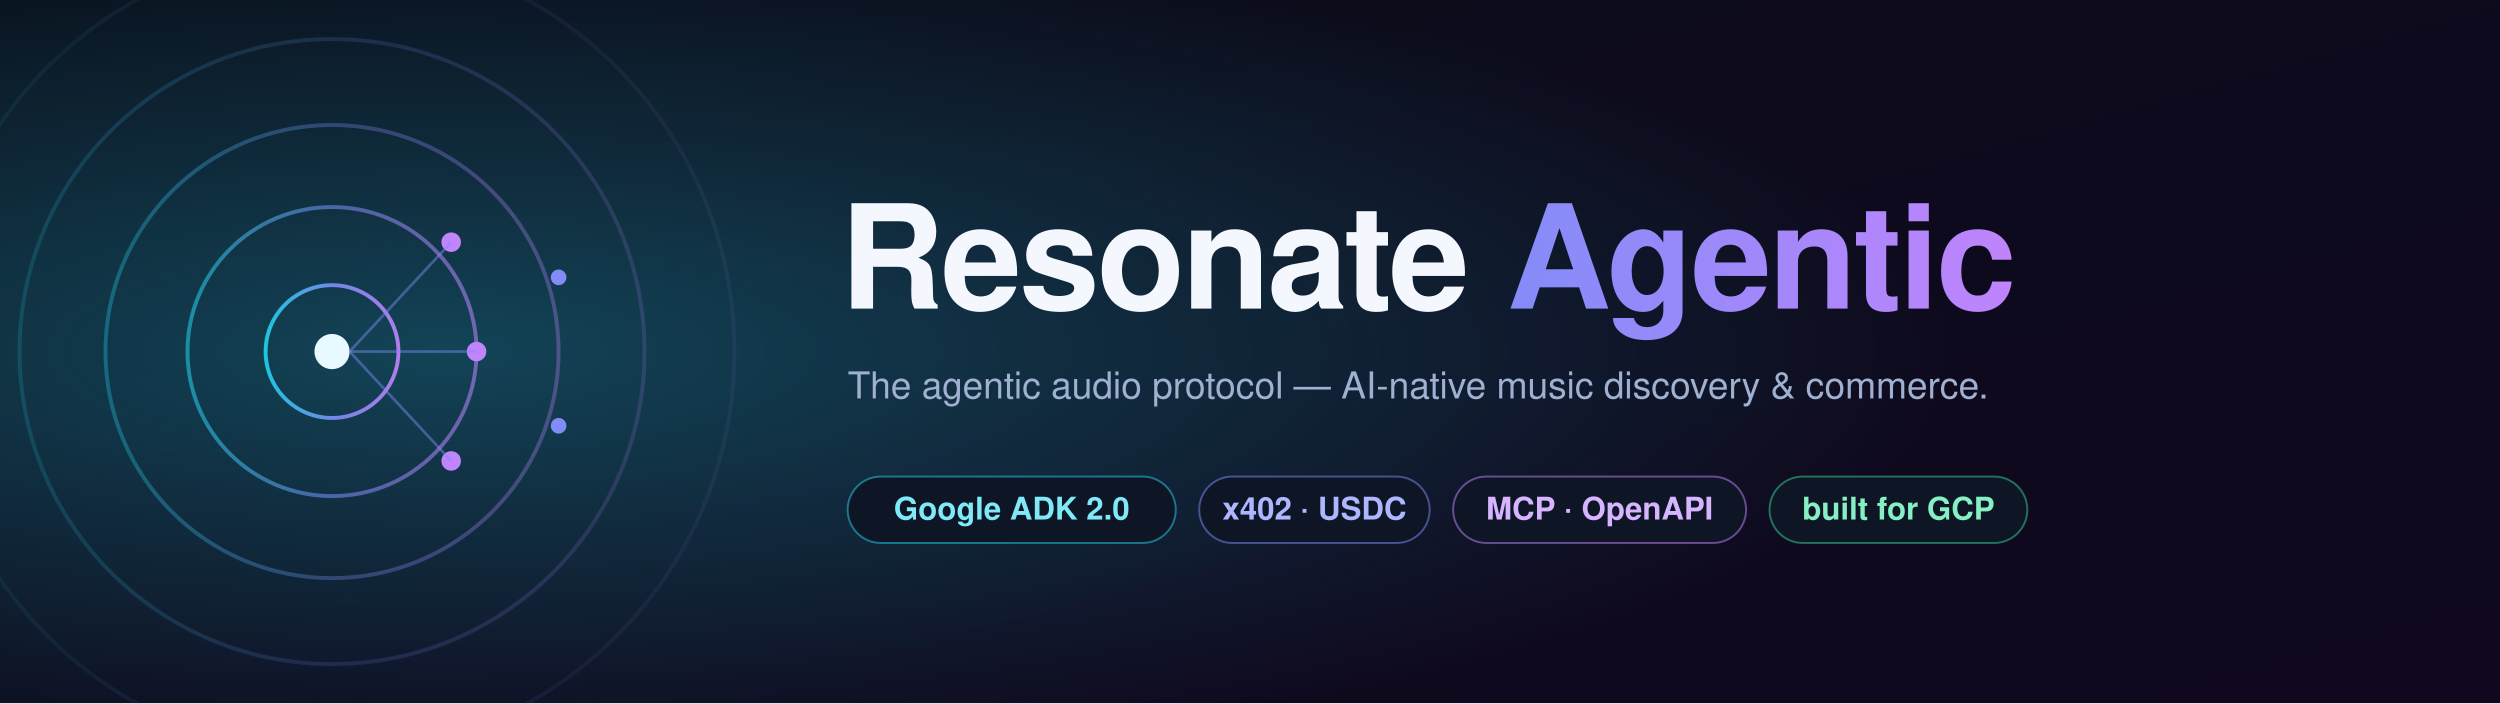
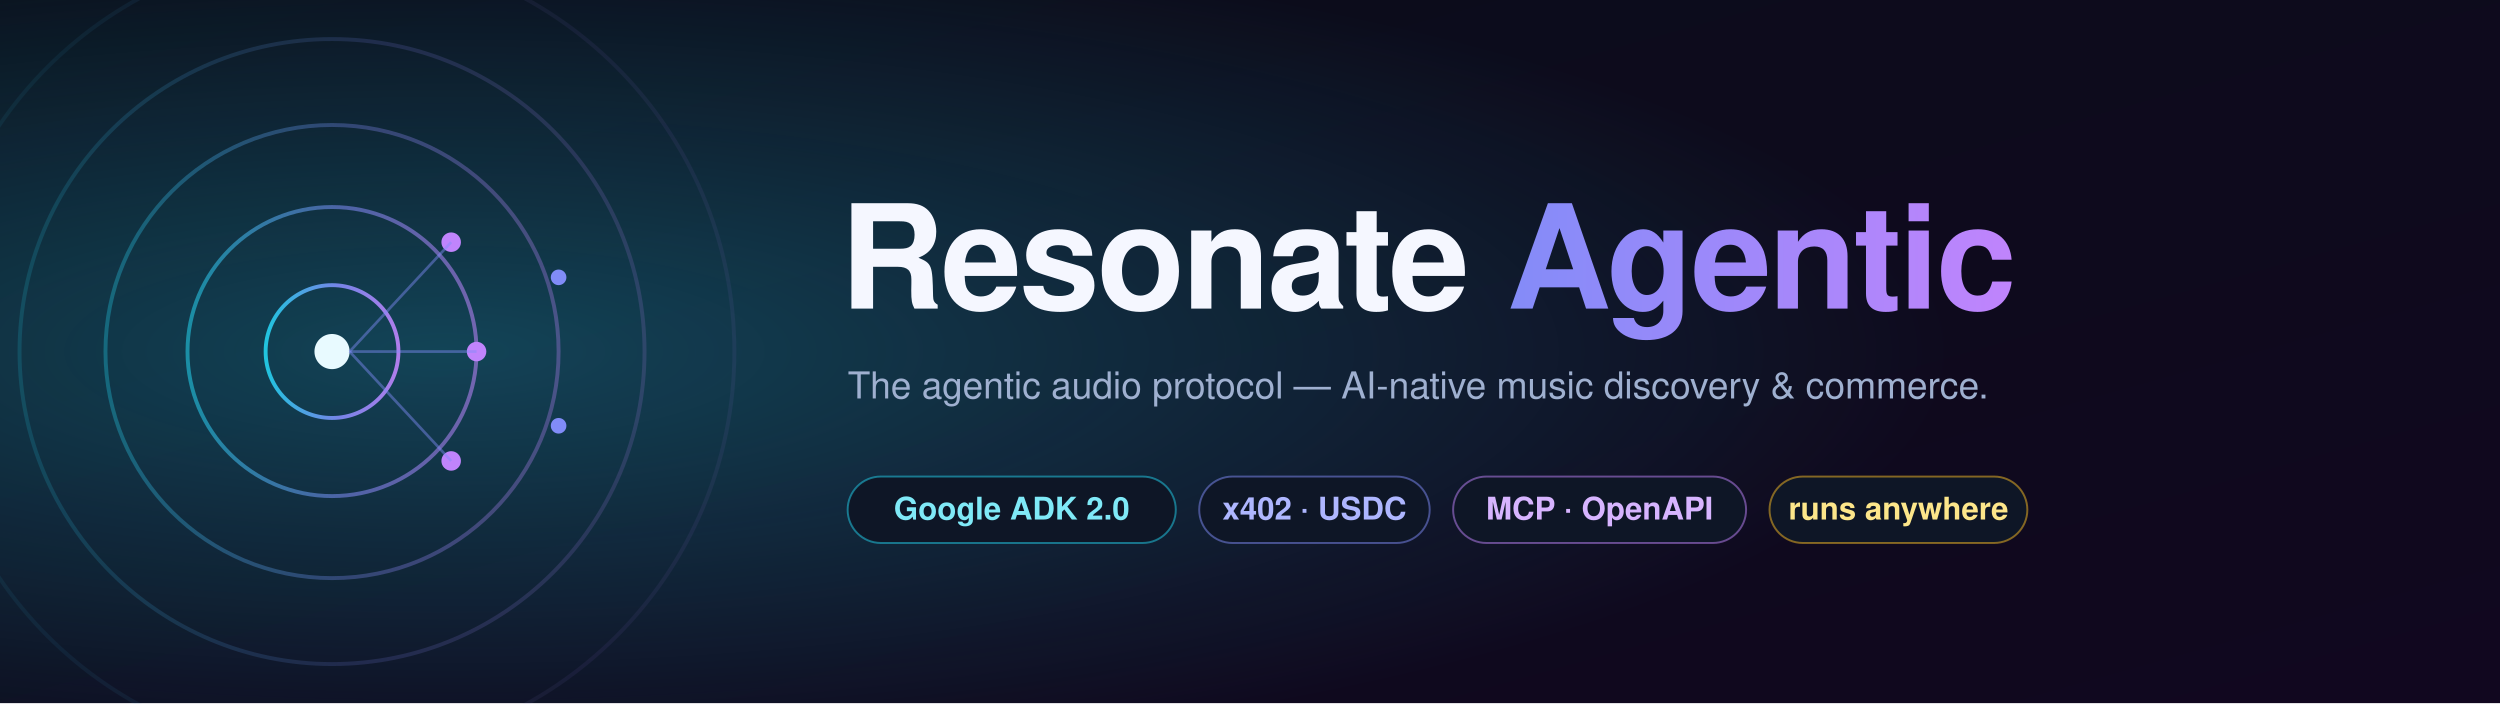
<svg xmlns="http://www.w3.org/2000/svg" viewBox="0 0 1280 360" width="1280" height="360" role="img" aria-label="Resonate Agentic — the agentic audio protocol">
  <defs>
    <linearGradient id="bg" x1="0" y1="0" x2="1" y2="1">
      <stop offset="0" stop-color="#0a0e1a" />
      <stop offset="1" stop-color="#11071f" />
    </linearGradient>
    <linearGradient id="accent" x1="0" y1="0" x2="1" y2="0">
      <stop offset="0" stop-color="#22d3ee" />
      <stop offset="0.55" stop-color="#818cf8" />
      <stop offset="1" stop-color="#c084fc" />
    </linearGradient>
    <radialGradient id="glow" cx="0.18" cy="0.5" r="0.6">
      <stop offset="0" stop-color="#22d3ee" stop-opacity="0.28" />
      <stop offset="1" stop-color="#22d3ee" stop-opacity="0" />
    </radialGradient>
  </defs>
  <rect width="1280" height="360" fill="url(#bg)" />
  <rect width="1280" height="360" fill="url(#glow)" />
  <g fill="none" stroke="url(#accent)" stroke-linecap="round">
    <circle cx="170" cy="180" r="34" stroke-opacity="0.9" stroke-width="2" />
    <circle cx="170" cy="180" r="74" stroke-opacity="0.55" stroke-width="2" />
    <circle cx="170" cy="180" r="116" stroke-opacity="0.32" stroke-width="2" />
    <circle cx="170" cy="180" r="160" stroke-opacity="0.16" stroke-width="2" />
    <circle cx="170" cy="180" r="206" stroke-opacity="0.07" stroke-width="2" />
  </g>
  <circle cx="170" cy="180" r="9" fill="#e8faff" />
  <g fill="#c084fc">
    <circle cx="244" cy="180" r="5" />
    <circle cx="231" cy="124" r="5" />
    <circle cx="231" cy="236" r="5" />
    <circle cx="286" cy="142" r="4" fill="#818cf8" />
    <circle cx="286" cy="218" r="4" fill="#818cf8" />
  </g>
  <g stroke="#818cf8" stroke-opacity="0.45" stroke-width="1.4">
    <line x1="179" y1="180" x2="244" y2="180" />
    <line x1="179" y1="180" x2="231" y2="124" />
    <line x1="179" y1="180" x2="231" y2="236" />
  </g>
  <text x="430" y="158" font-family="'Segoe UI',Helvetica,Arial,sans-serif" font-size="74" font-weight="800" letter-spacing="-1.5" fill="#f5f7ff">Resonate <tspan fill="url(#accent)">Agentic</tspan>
  </text>
  <text x="434" y="204" font-family="'Segoe UI',Helvetica,Arial,sans-serif" font-size="19" font-weight="500" fill="#9fb0d0">The agentic audio protocol — AI-native music discovery &amp; commerce.</text>
  <g font-family="'Segoe UI',Helvetica,Arial,sans-serif" font-size="16" font-weight="600">
    <g>
      <rect x="434" y="244" width="168" height="34" rx="17" fill="#0e1626" stroke="#22d3ee" stroke-opacity="0.5" />
      <text x="518" y="266" fill="#7fe9f7" text-anchor="middle">Google ADK 2.0</text>
    </g>
    <g>
      <rect x="614" y="244" width="118" height="34" rx="17" fill="#0e1626" stroke="#818cf8" stroke-opacity="0.5" />
      <text x="673" y="266" fill="#aeb6ff" text-anchor="middle">x402 · USDC</text>
    </g>
    <g>
      <rect x="744" y="244" width="150" height="34" rx="17" fill="#0e1626" stroke="#c084fc" stroke-opacity="0.5" />
      <text x="819" y="266" fill="#d7b4ff" text-anchor="middle">MCP · OpenAPI</text>
    </g>
    <g>
-       <rect x="906" y="244" width="132" height="34" rx="17" fill="#0e1626" stroke="#34d399" stroke-opacity="0.5" />
-       <text x="972" y="266" fill="#86efc4" text-anchor="middle">built for GCP</text>
+       <rect x="906" y="244" width="132" height="34" rx="17" fill="#0e1626" stroke="#fbbf24" stroke-opacity="0.5" />
+       <text x="972" y="266" fill="#fde68a" text-anchor="middle">runs anywhere</text>
    </g>
  </g>
  <g stroke="url(#accent)" stroke-width="3" stroke-linecap="round" stroke-opacity="0.85">
    <line x1="1100" y1="150" x2="1100" y2="210" />
    <line x1="1120" y1="120" x2="1120" y2="240" />
    <line x1="1140" y1="160" x2="1140" y2="200" />
    <line x1="1160" y1="96" x2="1160" y2="264" />
    <line x1="1180" y1="138" x2="1180" y2="222" />
    <line x1="1200" y1="170" x2="1200" y2="190" />
    <line x1="1220" y1="110" x2="1220" y2="250" />
    <line x1="1240" y1="150" x2="1240" y2="210" />
    <line x1="1260" y1="128" x2="1260" y2="232" />
  </g>
</svg>
